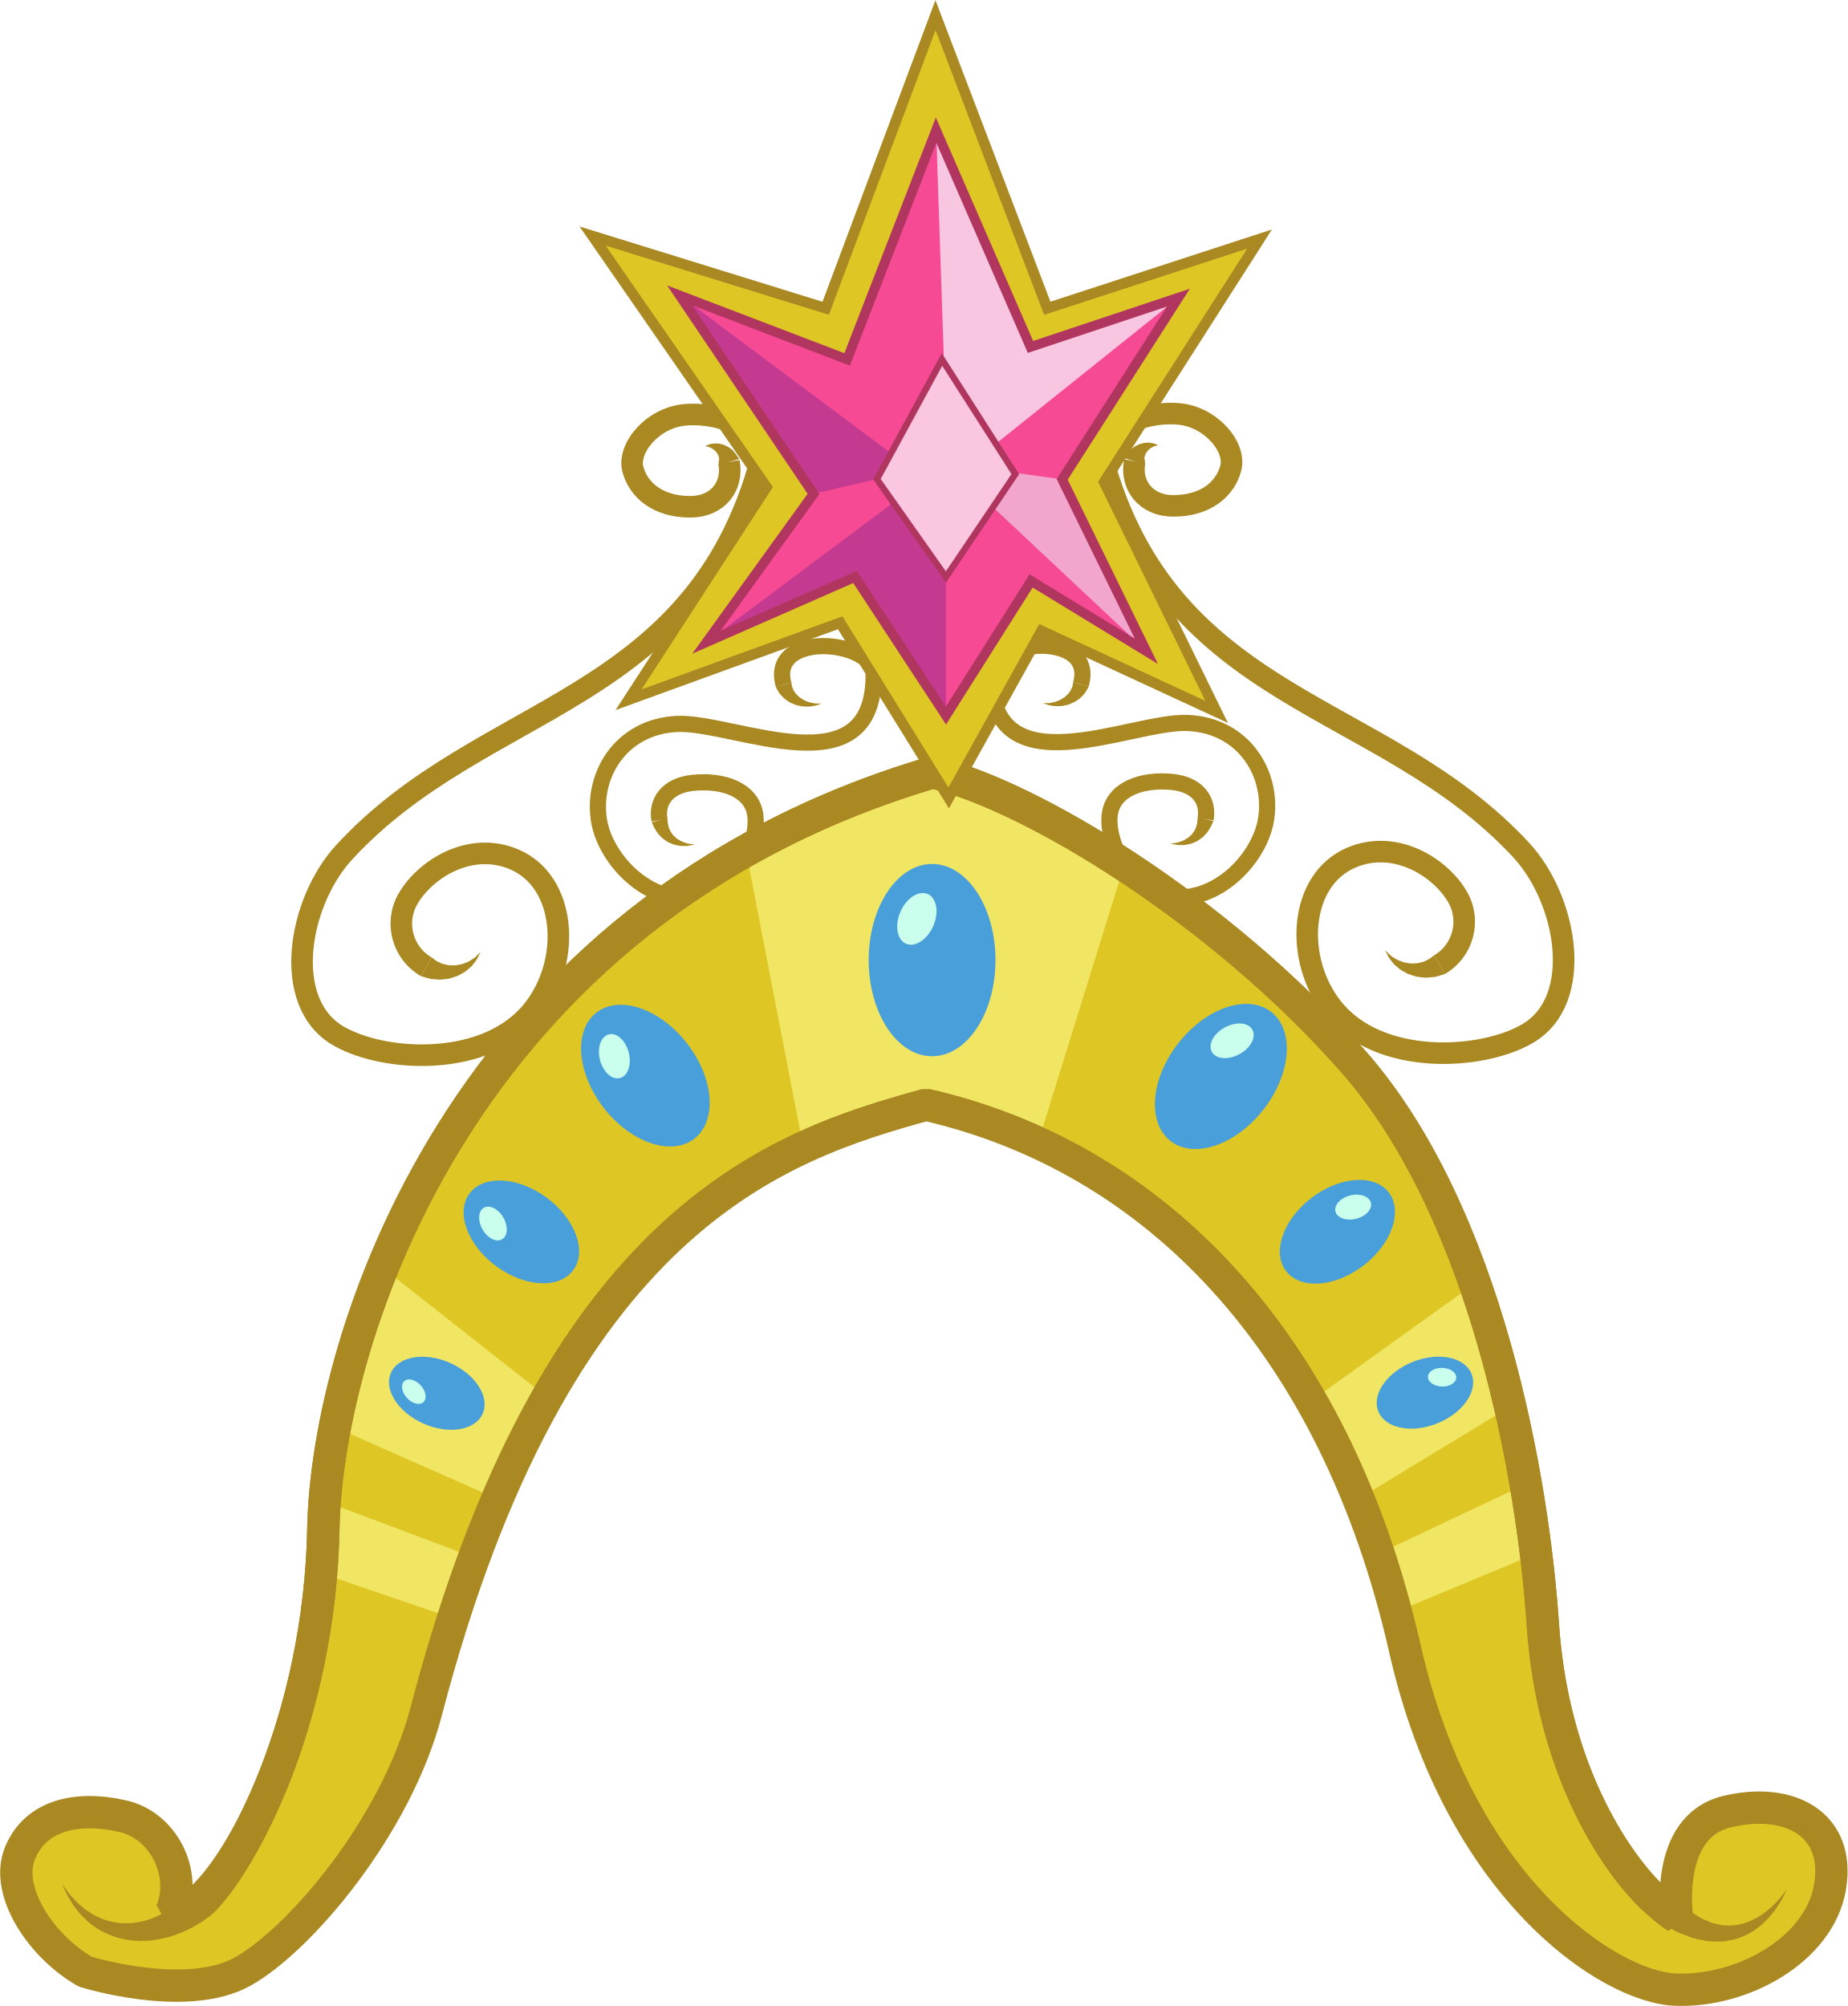
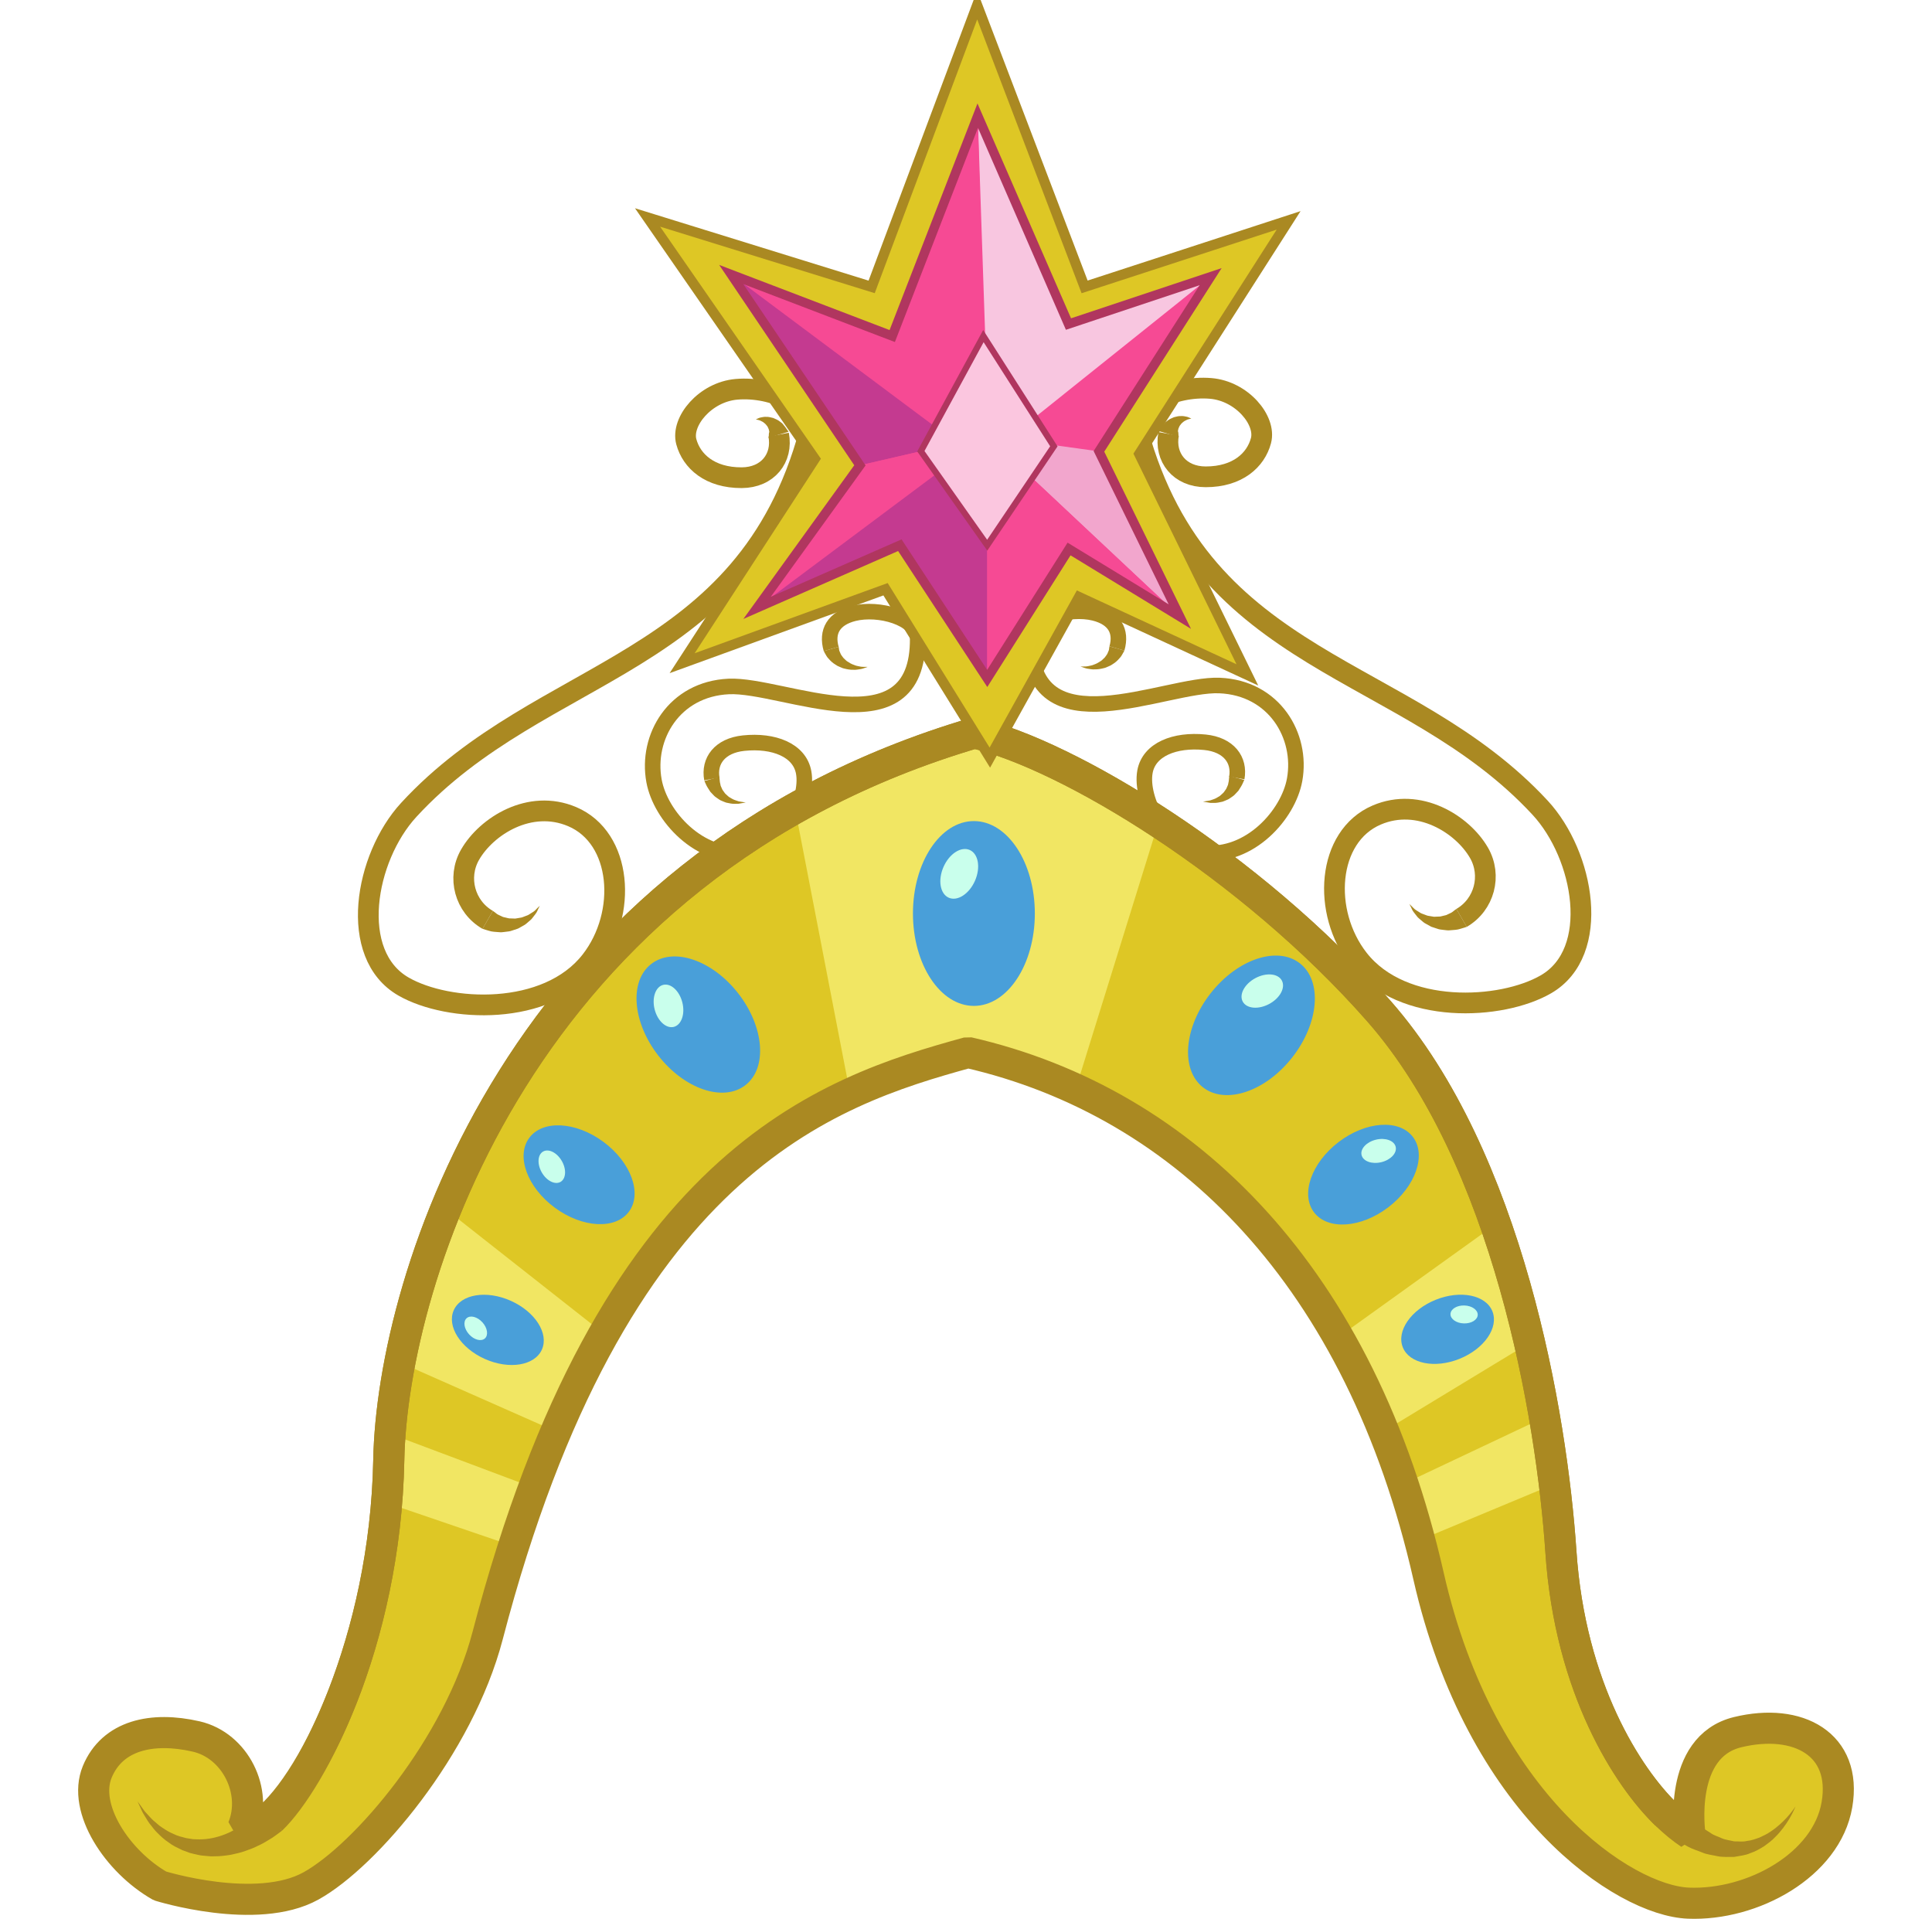
- <svg xmlns="http://www.w3.org/2000/svg" xmlns:xlink="http://www.w3.org/1999/xlink" width="171.359" height="186.075" id="svg3572" version="1.1">
+ <svg xmlns="http://www.w3.org/2000/svg" xmlns:xlink="http://www.w3.org/1999/xlink" width="186.44" height="185.155" id="svg3572" version="1.1">
  <defs id="defs3574">
    <clipPath id="SVGID_14_">
      <use height="1052.362" width="744.094" y="0" x="0" style="overflow:visible" xlink:href="#SVGID_13_" overflow="visible" id="use416" />
    </clipPath>
  </defs>
-   <g id="layer1" transform="translate(-465.7333,-207.444)">
+   <g id="layer1" transform="translate(-458.2085,-208.3562)">
    <g transform="translate(61.04293,199.2878)" id="g350">
      <g id="g352">
        <g id="g354">
          <g id="g356">
            <g id="g358">
              <path style="fill:#aa8922" d="m 508.978,50.661 c 0,0 0.124,-0.178 0.311,-0.443 0.071,-0.098 0.15,-0.2 0.236,-0.298 0.084,-0.11 0.183,-0.162 0.279,-0.241 0.184,-0.157 0.425,-0.254 0.641,-0.349 0.237,-0.061 0.455,-0.123 0.671,-0.113 0.207,-0.018 0.397,0.029 0.548,0.059 0.15,0.026 0.267,0.1 0.346,0.127 0.076,0.034 0.12,0.054 0.12,0.054 0,0 -0.048,0.011 -0.131,0.031 -0.081,0.027 -0.195,0.034 -0.317,0.1 -0.123,0.063 -0.258,0.12 -0.374,0.232 -0.125,0.085 -0.217,0.229 -0.304,0.339 -0.064,0.143 -0.131,0.256 -0.143,0.387 -0.006,0.059 -0.037,0.119 -0.015,0.157 0.01,0.034 0.019,0.065 0.027,0.095 0.007,0.004 0.008,0.077 0.011,0.14 0.002,0.059 0.005,0.11 0.006,0.153 0.004,0.085 0.006,0.133 0.006,0.133 l -1.918,-0.563 z" id="path360" />
            </g>
            <path style="fill:none;stroke:#aa8922;stroke-width:2;stroke-miterlimit:10" stroke-miterlimit="10" d="m 538.206,97.642 c 2.201,-1.274 2.952,-4.091 1.678,-6.292 -1.592,-2.75 -5.784,-5.386 -9.867,-3.636 -4.824,2.067 -5.312,9.378 -1.75,13.917 4.25,5.417 13.785,4.905 18.083,2.417 5.372,-3.11 3.694,-12.45 -0.567,-17.046 C 532.85,73.05 513.267,73.55 506.963,50.708 c -0.672,-2.436 3.417,-4.462 7.033,-4.16 3.021,0.252 5.374,3.087 4.854,5.041 -0.5,1.878 -2.25,3.49 -5.333,3.49 -2.498,0 -4,-1.862 -3.58,-4.137" id="path362" />
            <g id="g364">
              <path style="fill:#aa8922" d="m 533.174,96.3 c 0,0 0.065,0.064 0.181,0.176 0.121,0.099 0.261,0.301 0.492,0.436 0.107,0.067 0.225,0.141 0.35,0.218 0.108,0.085 0.275,0.121 0.416,0.182 0.15,0.051 0.288,0.127 0.456,0.14 l 0.473,0.078 0.471,-0.018 c 0.149,0.011 0.296,-0.048 0.433,-0.076 0.136,-0.041 0.268,-0.042 0.381,-0.114 0.111,-0.053 0.218,-0.103 0.315,-0.149 0.194,-0.08 0.317,-0.229 0.417,-0.288 0.094,-0.069 0.148,-0.109 0.148,-0.109 l 1.002,1.73 c 0,0 -0.111,0.035 -0.305,0.095 -0.197,0.046 -0.456,0.168 -0.796,0.192 -0.167,0.014 -0.347,0.029 -0.537,0.044 -0.187,0.028 -0.388,-0.021 -0.589,-0.036 -0.201,-0.029 -0.406,-0.033 -0.605,-0.112 -0.195,-0.064 -0.395,-0.129 -0.593,-0.195 -0.18,-0.1 -0.359,-0.199 -0.536,-0.297 -0.18,-0.084 -0.32,-0.23 -0.464,-0.347 -0.138,-0.128 -0.284,-0.218 -0.386,-0.367 -0.104,-0.133 -0.201,-0.259 -0.293,-0.375 -0.18,-0.221 -0.236,-0.446 -0.32,-0.584 -0.071,-0.141 -0.111,-0.224 -0.111,-0.224 z" id="path366" />
            </g>
          </g>
          <g id="g368">
            <g id="g370">
              <path style="fill:#aa8922" d="m 517.24,84.329 c 0,0 -0.029,0.063 -0.081,0.174 -0.063,0.123 -0.09,0.238 -0.256,0.502 -0.073,0.116 -0.153,0.241 -0.237,0.373 -0.097,0.112 -0.204,0.219 -0.312,0.331 -0.1,0.118 -0.236,0.207 -0.368,0.298 -0.133,0.09 -0.259,0.189 -0.412,0.243 -0.147,0.062 -0.289,0.129 -0.433,0.176 -0.148,0.03 -0.293,0.06 -0.434,0.088 -0.275,0.054 -0.54,0.018 -0.752,0.027 -0.43,-0.067 -0.697,-0.125 -0.697,-0.125 0,0 0.285,-0.037 0.68,-0.109 0.189,-0.078 0.42,-0.121 0.629,-0.247 0.102,-0.061 0.207,-0.123 0.313,-0.187 0.097,-0.075 0.183,-0.166 0.272,-0.244 0.096,-0.071 0.156,-0.18 0.225,-0.271 0.066,-0.093 0.135,-0.177 0.17,-0.283 0.043,-0.096 0.083,-0.188 0.121,-0.275 0.017,-0.082 0.031,-0.159 0.047,-0.23 0.016,-0.062 0.032,-0.124 0.037,-0.222 0.008,-0.084 0.016,-0.158 0.021,-0.219 0.012,-0.122 0.018,-0.191 0.018,-0.191 l 1.449,0.391 z" id="path372" />
            </g>
            <path style="fill:none;stroke:#aa8922;stroke-width:1.5;stroke-miterlimit:10" stroke-miterlimit="10" d="m 504.95,71.64 c 0.48,-1.684 -0.25,-2.944 -2.193,-3.423 -2.432,-0.598 -6.145,0.482 -6.157,2.417 -0.068,11 12.965,4.361 18.25,4.583 5.285,0.222 8.01,4.858 7.25,9.083 -0.608,3.38 -4.317,7.539 -8.833,7.083 -3.613,-0.364 -6.098,-5.14 -5.611,-7.844 0.389,-2.163 2.893,-3.138 5.783,-2.848 2.311,0.233 3.389,1.711 3.078,3.442" id="path374" />
            <g id="g376">
              <path style="fill:#aa8922" d="m 501.437,73.385 c 0,0 0.068,-0.001 0.188,-0.003 0.119,-0.009 0.295,0.01 0.493,-0.025 0.196,-0.052 0.411,-0.059 0.634,-0.167 0.227,-0.073 0.441,-0.202 0.64,-0.336 0.104,-0.056 0.18,-0.159 0.267,-0.23 0.086,-0.073 0.162,-0.152 0.215,-0.245 0.133,-0.161 0.208,-0.33 0.257,-0.475 0.075,-0.131 0.055,-0.269 0.078,-0.345 0.014,-0.08 0.021,-0.125 0.021,-0.125 l 1.442,0.411 c 0,0 -0.044,0.08 -0.12,0.219 -0.088,0.131 -0.166,0.344 -0.358,0.525 -0.168,0.2 -0.381,0.403 -0.646,0.562 -0.121,0.094 -0.262,0.163 -0.408,0.22 -0.146,0.055 -0.279,0.137 -0.434,0.164 -0.3,0.078 -0.593,0.13 -0.871,0.122 -0.27,0.029 -0.537,-0.045 -0.742,-0.067 -0.206,-0.037 -0.36,-0.112 -0.477,-0.145 -0.115,-0.038 -0.179,-0.06 -0.179,-0.06 z" id="path378" />
            </g>
          </g>
        </g>
        <g id="g380">
          <g id="g382">
            <g id="g384">
              <path style="fill:#aa8922" d="m 471.347,51.299 c 0,0 0.002,-0.048 0.005,-0.133 0.001,-0.042 0.003,-0.094 0.006,-0.153 0.002,-0.063 0.004,-0.135 0.01,-0.14 0.008,-0.029 0.018,-0.061 0.027,-0.095 0.023,-0.039 -0.009,-0.098 -0.015,-0.157 -0.013,-0.132 -0.08,-0.244 -0.145,-0.387 -0.087,-0.109 -0.18,-0.253 -0.305,-0.337 -0.116,-0.112 -0.251,-0.169 -0.375,-0.231 -0.123,-0.065 -0.236,-0.071 -0.318,-0.099 -0.083,-0.02 -0.131,-0.031 -0.131,-0.031 0,0 0.044,-0.02 0.121,-0.054 0.078,-0.028 0.194,-0.101 0.345,-0.128 0.15,-0.03 0.34,-0.078 0.547,-0.061 0.215,-0.01 0.434,0.051 0.672,0.111 0.216,0.094 0.457,0.19 0.642,0.346 0.097,0.079 0.196,0.131 0.28,0.24 0.086,0.098 0.166,0.2 0.237,0.297 0.188,0.266 0.313,0.442 0.313,0.442 l -1.916,0.57 z" id="path386" />
            </g>
            <path style="fill:none;stroke:#aa8922;stroke-width:2;stroke-miterlimit:10" stroke-miterlimit="10" d="m 444.229,97.83 c -2.206,-1.265 -2.968,-4.079 -1.704,-6.285 1.582,-2.757 5.763,-5.41 9.853,-3.677 4.832,2.047 5.35,9.356 1.808,13.909 -4.228,5.434 -13.765,4.962 -18.073,2.491 -5.386,-3.088 -3.746,-12.435 0.496,-17.049 12.875,-14.004 32.461,-13.585 38.669,-36.453 0.662,-2.438 -3.436,-4.448 -7.05,-4.131 -3.019,0.265 -5.36,3.11 -4.832,5.061 0.508,1.876 2.264,3.48 5.347,3.468 2.497,-0.01 3.992,-1.879 3.563,-4.151" id="path388" />
            <g id="g390">
              <path style="fill:#aa8922" d="m 449.256,96.467 c 0,0 -0.04,0.083 -0.109,0.227 -0.083,0.139 -0.14,0.363 -0.318,0.585 -0.09,0.116 -0.188,0.242 -0.291,0.375 -0.101,0.149 -0.247,0.24 -0.384,0.369 -0.143,0.117 -0.283,0.264 -0.462,0.349 -0.177,0.099 -0.356,0.199 -0.536,0.299 -0.198,0.066 -0.396,0.132 -0.592,0.197 -0.198,0.08 -0.404,0.084 -0.605,0.114 -0.201,0.017 -0.403,0.066 -0.589,0.039 -0.19,-0.015 -0.371,-0.029 -0.537,-0.042 -0.34,-0.023 -0.599,-0.144 -0.797,-0.189 -0.194,-0.06 -0.305,-0.094 -0.305,-0.094 l 0.995,-1.734 c 0,0 0.054,0.039 0.148,0.108 0.1,0.058 0.224,0.207 0.418,0.286 0.098,0.046 0.204,0.096 0.316,0.148 0.113,0.07 0.246,0.071 0.381,0.112 0.136,0.027 0.284,0.086 0.433,0.074 l 0.471,0.016 0.473,-0.081 c 0.167,-0.013 0.306,-0.09 0.455,-0.141 0.141,-0.062 0.308,-0.098 0.416,-0.184 0.124,-0.078 0.241,-0.152 0.349,-0.22 0.231,-0.135 0.369,-0.337 0.491,-0.438 0.113,-0.11 0.179,-0.175 0.179,-0.175 z" id="path392" />
            </g>
          </g>
          <g id="g394">
            <g id="g396">
              <path style="fill:#aa8922" d="m 466.586,84.032 c 0,0 0.007,0.069 0.019,0.191 0.006,0.061 0.013,0.134 0.021,0.219 0.006,0.099 0.022,0.16 0.039,0.222 0.015,0.071 0.03,0.148 0.047,0.23 0.039,0.087 0.08,0.179 0.122,0.274 0.036,0.106 0.105,0.189 0.172,0.282 0.068,0.092 0.13,0.2 0.226,0.271 0.089,0.078 0.176,0.168 0.273,0.244 0.107,0.063 0.212,0.125 0.314,0.185 0.209,0.125 0.439,0.167 0.63,0.244 0.395,0.07 0.679,0.106 0.679,0.106 0,0 -0.267,0.058 -0.696,0.127 -0.212,-0.009 -0.476,0.029 -0.752,-0.024 -0.141,-0.028 -0.286,-0.057 -0.434,-0.086 -0.144,-0.046 -0.286,-0.113 -0.434,-0.174 -0.154,-0.053 -0.28,-0.151 -0.413,-0.241 -0.132,-0.09 -0.269,-0.18 -0.369,-0.296 -0.108,-0.111 -0.215,-0.218 -0.313,-0.33 -0.085,-0.132 -0.166,-0.257 -0.239,-0.372 -0.167,-0.263 -0.193,-0.378 -0.258,-0.501 -0.052,-0.11 -0.081,-0.174 -0.081,-0.174 l 1.447,-0.397 z" id="path398" />
            </g>
            <path style="fill:none;stroke:#aa8922;stroke-width:1.5;stroke-miterlimit:10" stroke-miterlimit="10" d="m 477.377,71.69 c -0.488,-1.682 0.237,-2.945 2.179,-3.432 2.428,-0.608 6.146,0.457 6.167,2.391 0.114,11 -12.947,4.415 -18.231,4.659 -5.284,0.245 -7.989,4.891 -7.212,9.113 0.623,3.377 4.348,7.521 8.862,7.047 3.611,-0.379 6.076,-5.166 5.578,-7.868 -0.397,-2.161 -2.904,-3.126 -5.794,-2.824 -2.31,0.243 -3.381,1.725 -3.063,3.455" id="path400" />
            <g id="g402">
              <path style="fill:#aa8922" d="m 480.898,73.421 c 0,0 -0.065,0.022 -0.178,0.061 -0.116,0.032 -0.27,0.108 -0.476,0.146 -0.206,0.022 -0.472,0.097 -0.742,0.07 -0.278,0.009 -0.572,-0.042 -0.872,-0.119 -0.154,-0.026 -0.289,-0.107 -0.435,-0.162 -0.147,-0.056 -0.287,-0.125 -0.408,-0.218 -0.266,-0.158 -0.48,-0.359 -0.649,-0.559 -0.193,-0.181 -0.272,-0.394 -0.36,-0.524 -0.077,-0.139 -0.121,-0.218 -0.121,-0.218 l 1.44,-0.418 c 0,0 0.008,0.045 0.022,0.125 0.024,0.076 0.004,0.214 0.08,0.345 0.049,0.145 0.125,0.313 0.259,0.474 0.054,0.092 0.129,0.17 0.216,0.244 0.087,0.071 0.162,0.173 0.267,0.229 0.199,0.134 0.414,0.262 0.642,0.333 0.223,0.107 0.437,0.114 0.634,0.165 0.198,0.034 0.375,0.014 0.493,0.022 0.12,0.003 0.188,0.004 0.188,0.004 z" id="path404" />
            </g>
          </g>
        </g>
      </g>
      <g id="g406">
        <path style="fill:#dec725" d="m 560.245,186.026 c -0.731,-0.486 -1.503,-1.11 -2.313,-1.896 -3.656,-3.545 -9.25,-12.125 -10.135,-25.3 -0.886,-13.175 -5.115,-38.033 -17.569,-52.198 -12.454,-14.165 -30.046,-24.752 -39.015,-26.836 -43.906,12.959 -56.197,52.668 -56.53,70.168 -0.333,17.5 -7.584,31.999 -12.368,35.156 -0.716,0.473 -1.716,0.342 -1.716,0.342 1.46,-3.541 -0.732,-7.968 -4.5,-8.833 -4.25,-0.976 -8.091,-0.124 -9.551,3.417 -1.459,3.541 1.968,8.667 6.051,11 0,0 9.333,2.916 14.583,0 5.25,-2.916 14.238,-13.418 17.046,-24.166 11.954,-45.75 32.704,-52.5 46.359,-56.25 21.095,4.833 37.929,21.833 44.429,50.5 5.024,22.161 18.896,31.332 25.082,31.582 6.188,0.25 13.334,-3.667 14.334,-9.5 1,-5.833 -3.75,-8.417 -9.584,-7 -5.831,1.417 -4.603,9.814 -4.603,9.814 z" id="path408" />
        <g id="g410">
          <defs id="defs412">
            <path id="SVGID_13_" d="m 560.245,186.026 c -0.731,-0.486 -1.503,-1.11 -2.313,-1.896 -3.656,-3.545 -9.25,-12.125 -10.135,-25.3 -0.886,-13.175 -5.115,-38.033 -17.569,-52.198 -12.454,-14.165 -30.046,-24.752 -39.015,-26.836 -43.906,12.959 -56.197,52.668 -56.53,70.168 -0.333,17.5 -7.584,31.999 -12.368,35.156 -0.716,0.473 -1.716,0.342 -1.716,0.342 1.46,-3.541 -0.732,-7.968 -4.5,-8.833 -4.25,-0.976 -8.091,-0.124 -9.551,3.417 -1.459,3.541 1.968,8.667 6.051,11 0,0 9.333,2.916 14.583,0 5.25,-2.916 14.238,-13.418 17.046,-24.166 11.954,-45.75 32.704,-52.5 46.359,-56.25 21.095,4.833 37.929,21.833 44.429,50.5 5.024,22.161 18.896,31.332 25.082,31.582 6.188,0.25 13.334,-3.667 14.334,-9.5 1,-5.833 -3.75,-8.417 -9.584,-7 -5.831,1.417 -4.603,9.814 -4.603,9.814 z" />
          </defs>
          <clipPath id="clipPath3526">
            <use height="1052.362" width="744.094" y="0" x="0" style="overflow:visible" xlink:href="#SVGID_13_" overflow="visible" id="use3528" />
          </clipPath>
-           <polygon style="fill:#f1e663" clip-path="url(#SVGID_14_)" points="546.433,137.631 547.683,145.131 529.683,153.631 530.683,159.131 551.683,150.381 545.683,122.631 526.044,96.3 504.95,81.131 477.377,79.734 457.433,92.881 438.683,119.433 430.433,148.881 431.683,153.131 449.256,159.131 450.683,153.381 432.707,146.631 435.75,140.534 452.933,148.131 457.183,139.131 440.18,125.748 449.256,102.631 472.937,82.173 480.081,119.131 500.433,115.881 509.937,85.285 534.183,108.131 543.683,125.631 524.183,139.631 528.308,148.631 " id="polygon418" />
+           <polygon style="fill:#f1e663" clip-path="url(#SVGID_14_)" points="457.433,92.881 438.683,119.433 430.433,148.881 431.683,153.131 449.256,159.131 450.683,153.381 432.707,146.631 435.75,140.534 452.933,148.131 457.183,139.131 440.18,125.748 449.256,102.631 472.937,82.173 480.081,119.131 500.433,115.881 509.937,85.285 534.183,108.131 543.683,125.631 524.183,139.631 528.308,148.631 546.433,137.631 547.683,145.131 529.683,153.631 530.683,159.131 551.683,150.381 545.683,122.631 526.044,96.3 504.95,81.131 477.377,79.734 " id="polygon418" />
        </g>
        <g id="g420">
          <g id="g422">
            <path style="fill:#aa8922" d="m 558.915,182.998 c 0,0 0.164,0.173 0.448,0.477 0.143,0.151 0.315,0.335 0.515,0.547 0.197,0.209 0.426,0.471 0.653,0.64 0.234,0.201 0.488,0.418 0.757,0.648 0.275,0.23 0.615,0.4 0.946,0.625 0.33,0.251 0.71,0.33 1.086,0.515 0.38,0.169 0.782,0.194 1.192,0.3 0.402,-0.015 0.834,0.068 1.236,-0.041 0.42,-0.039 0.811,-0.185 1.201,-0.323 0.368,-0.175 0.746,-0.34 1.061,-0.57 0.33,-0.209 0.621,-0.442 0.881,-0.673 0.52,-0.461 0.91,-0.906 1.16,-1.233 0.258,-0.324 0.381,-0.528 0.381,-0.528 0,0 -0.08,0.225 -0.271,0.597 -0.185,0.376 -0.484,0.898 -0.925,1.482 -0.221,0.292 -0.477,0.598 -0.786,0.895 -0.289,0.315 -0.664,0.583 -1.048,0.865 -0.409,0.25 -0.841,0.512 -1.339,0.668 -0.479,0.224 -1.016,0.252 -1.549,0.361 -0.523,-0.011 -1.088,0.04 -1.599,-0.067 -0.503,-0.117 -1.055,-0.161 -1.496,-0.366 -0.456,-0.183 -0.924,-0.323 -1.329,-0.538 -0.403,-0.227 -0.785,-0.441 -1.139,-0.639 -0.379,-0.203 -0.621,-0.395 -0.859,-0.562 -0.236,-0.168 -0.441,-0.314 -0.611,-0.435 -0.338,-0.241 -0.531,-0.379 -0.531,-0.379 l 1.965,-2.266 z" id="path424" />
          </g>
          <path style="fill:none;stroke:#aa8922;stroke-width:3;stroke-miterlimit:10" stroke-miterlimit="10" d="m 423.35,184.631 c 3.833,-3.667 11,-17.167 11.333,-34.667 0.333,-17.5 12.625,-57.208 56.53,-70.168 8.969,2.084 26.561,12.671 39.015,26.836 12.454,14.165 16.684,39.023 17.569,52.198 0.885,13.175 6.479,21.754 10.135,25.3" id="path426" />
          <g id="g428">
            <path style="fill:#aa8922" d="m 410.433,182.881 c 0,0 0.142,0.197 0.389,0.542 0.13,0.166 0.258,0.397 0.467,0.602 0.202,0.21 0.405,0.462 0.663,0.701 0.281,0.218 0.539,0.5 0.883,0.706 0.331,0.222 0.681,0.442 1.077,0.601 0.373,0.199 0.808,0.289 1.221,0.402 l 0.644,0.102 c 0.217,0.019 0.437,0.013 0.652,0.021 1.75,-0.004 3.355,-0.792 4.354,-1.568 0.261,-0.18 0.478,-0.376 0.667,-0.553 0.194,-0.168 0.354,-0.322 0.474,-0.465 0.248,-0.27 0.39,-0.424 0.39,-0.424 l 2.073,2.168 c 0,0 -0.222,0.163 -0.61,0.449 -0.188,0.147 -0.434,0.306 -0.724,0.473 -0.284,0.175 -0.606,0.365 -0.983,0.532 -0.362,0.188 -0.776,0.349 -1.219,0.5 -0.434,0.166 -0.926,0.265 -1.417,0.375 -0.505,0.079 -1.022,0.152 -1.558,0.145 -0.264,0.017 -0.532,-0.001 -0.801,-0.032 -0.267,-0.03 -0.534,-0.036 -0.796,-0.107 -0.262,-0.061 -0.525,-0.109 -0.779,-0.183 l -0.742,-0.272 c -0.467,-0.227 -0.935,-0.434 -1.317,-0.739 -0.408,-0.267 -0.747,-0.585 -1.055,-0.895 -0.322,-0.292 -0.543,-0.646 -0.786,-0.928 -0.221,-0.302 -0.384,-0.61 -0.544,-0.861 -0.168,-0.25 -0.248,-0.496 -0.344,-0.686 -0.178,-0.385 -0.279,-0.606 -0.279,-0.606 z" id="path430" />
          </g>
        </g>
        <path style="fill:none;stroke:#aa8922;stroke-width:3;stroke-linejoin:bevel;stroke-miterlimit:10" stroke-miterlimit="10" d="m 560.245,186.026 c -0.731,-0.486 -1.503,-1.11 -2.313,-1.896 -3.656,-3.545 -9.25,-12.125 -10.135,-25.3 -0.886,-13.175 -5.115,-38.033 -17.569,-52.198 -12.454,-14.165 -30.046,-24.752 -39.015,-26.836 -43.906,12.959 -56.197,52.668 -56.53,70.168 -0.333,17.5 -7.584,31.999 -12.368,35.156 -0.716,0.473 -1.716,0.342 -1.716,0.342 1.46,-3.541 -0.732,-7.968 -4.5,-8.833 -4.25,-0.976 -8.091,-0.124 -9.551,3.417 -1.459,3.541 1.968,8.667 6.051,11 0,0 9.333,2.916 14.583,0 5.25,-2.916 14.238,-13.418 17.046,-24.166 11.954,-45.75 32.704,-52.5 46.359,-56.25 21.095,4.833 37.929,21.833 44.429,50.5 5.024,22.161 18.896,31.332 25.082,31.582 6.188,0.25 13.334,-3.667 14.334,-9.5 1,-5.833 -3.75,-8.417 -9.584,-7 -5.831,1.417 -4.603,9.814 -4.603,9.814 z" id="path432" />
      </g>
      <g id="g434">
        <g id="g436">
          <ellipse style="fill:#499fd9" d="m 522.936,108.012 c 0,4.194 -2.242,7.593 -5.008,7.593 -2.766,0 -5.008,-3.4 -5.008,-7.593 0,-4.194 2.242,-7.593 5.008,-7.593 2.766,0 5.008,3.4 5.008,7.593 z" transform="matrix(0.7879,0.6158,-0.6158,0.7879,176.3696,-296.0348)" cx="517.928" cy="108.012" rx="5.008" ry="7.593" id="ellipse438" />
          <ellipse style="fill:#c9ffec" d="m 520.414,104.701 c 0,1.184 -0.633,2.143 -1.413,2.143 -0.78,0 -1.413,-0.959 -1.413,-2.143 0,-1.184 0.633,-2.143 1.413,-2.143 0.78,0 1.413,0.959 1.413,2.143 z" transform="matrix(0.4742,0.8804,-0.8804,0.4742,365.0456,-401.878)" cx="519.001" cy="104.701" rx="1.413" ry="2.143" id="ellipse440" />
        </g>
        <g id="g442">
          <ellipse style="fill:#499fd9" d="m 532.674,122.424 c 0,3.313 -1.772,5.999 -3.957,5.999 -2.185,0 -3.957,-2.686 -3.957,-5.999 0,-3.313 1.772,-5.999 3.957,-5.999 2.185,0 3.957,2.686 3.957,5.999 z" transform="matrix(0.6074,0.7944,-0.7944,0.6074,304.8535,-371.9585)" cx="528.717" cy="122.424" rx="3.957" ry="5.999" id="ellipse444" />
          <ellipse style="fill:#c9ffec" d="m 531.313,120.106 c 0,0.935 -0.5,1.693 -1.116,1.693 -0.616,0 -1.116,-0.758 -1.116,-1.693 0,-0.935 0.5,-1.693 1.116,-1.693 0.616,0 1.116,0.758 1.116,1.693 z" transform="matrix(0.2372,0.9715,-0.9715,0.2372,521.1251,-423.4492)" cx="530.197" cy="120.106" rx="1.116" ry="1.693" id="ellipse446" />
        </g>
        <g id="g448">
          <ellipse style="fill:#499fd9" d="m 539.936,137.344 c 0,2.573 -1.375,4.659 -3.072,4.659 -1.697,0 -3.072,-2.086 -3.072,-4.659 0,-2.573 1.375,-4.659 3.072,-4.659 1.697,0 3.072,2.086 3.072,4.659 z" transform="matrix(0.3733,0.9277,-0.9277,0.3733,463.8633,-411.9802)" cx="536.864" cy="137.344" rx="3.072" ry="4.659" id="ellipse450" />
          <ellipse style="fill:#c9ffec" d="m 539.318,135.915 c 0,0.726 -0.388,1.315 -0.866,1.315 -0.478,0 -0.866,-0.589 -0.866,-1.315 0,-0.726 0.388,-1.315 0.866,-1.315 0.478,0 0.866,0.589 0.866,1.315 z" transform="matrix(-0.031,0.9995,-0.9995,-0.031,690.9922,-398.0646)" cx="538.452" cy="135.915" rx="0.866" ry="1.315" id="ellipse452" />
        </g>
        <g id="g454">
          <path style="fill:#499fd9" d="m 446.46,134.589 c 2.349,1.05 3.692,3.158 2.998,4.707 -0.692,1.55 -3.155,1.953 -5.507,0.903 -2.348,-1.05 -3.689,-3.158 -2.996,-4.705 0.69,-1.55 3.156,-1.956 5.505,-0.905 z" id="path456" />
          <path style="fill:#c9ffec" d="m 443.717,136.662 c 0.488,0.536 0.597,1.233 0.244,1.556 -0.356,0.321 -1.039,0.146 -1.527,-0.392 -0.486,-0.536 -0.596,-1.233 -0.241,-1.554 0.353,-0.322 1.036,-0.147 1.524,0.39 z" id="path458" />
        </g>
        <g id="g460">
          <path style="fill:#499fd9" d="m 455.394,119.249 c 2.659,1.965 3.765,4.98 2.467,6.733 -1.295,1.755 -4.498,1.582 -7.16,-0.382 -2.658,-1.964 -3.761,-4.979 -2.465,-6.729 1.292,-1.758 4.5,-1.588 7.158,0.378 z" id="path462" />
          <path style="fill:#c9ffec" d="m 451.38,121.095 c 0.466,0.807 0.41,1.711 -0.122,2.02 -0.536,0.305 -1.344,-0.103 -1.809,-0.912 -0.462,-0.807 -0.408,-1.711 0.125,-2.017 0.533,-0.307 1.342,0.101 1.806,0.909 z" id="path464" />
        </g>
        <g id="g466">
          <path style="fill:#499fd9" d="m 468.41,104.93 c 2.512,3.23 2.824,7.193 0.691,8.848 -2.129,1.659 -5.888,0.384 -8.404,-2.846 -2.512,-3.228 -2.821,-7.19 -0.691,-8.842 2.126,-1.664 5.891,-0.39 8.404,2.84 z" id="path468" />
          <path style="fill:#c9ffec" d="m 463.01,105.791 c 0.286,1.117 -0.083,2.176 -0.82,2.366 -0.74,0.185 -1.567,-0.571 -1.852,-1.691 -0.281,-1.115 0.085,-2.176 0.823,-2.362 0.737,-0.187 1.565,0.568 1.849,1.687 z" id="path470" />
        </g>
        <g id="g472">
          <ellipse style="fill:#499fd9" d="m 497.028,97.215 c 0,4.925 -2.633,8.917 -5.881,8.917 -3.248,0 -5.881,-3.992 -5.881,-8.917 0,-4.925 2.633,-8.917 5.881,-8.917 3.248,0 5.881,3.992 5.881,8.917 z" cx="491.147" cy="97.215" rx="5.881" ry="8.917" id="ellipse474" />
          <ellipse style="fill:#c9ffec" d="m 491.404,93.375 c 0,1.389 -0.743,2.515 -1.659,2.515 -0.916,0 -1.659,-1.126 -1.659,-2.515 0,-1.389 0.743,-2.515 1.659,-2.515 0.916,0 1.659,1.126 1.659,2.515 z" transform="matrix(0.9159,0.4014,-0.4014,0.9159,78.6568,-188.7162)" cx="489.745" cy="93.375" rx="1.659" ry="2.515" id="ellipse476" />
        </g>
      </g>
      <g id="Harmony_1_">
-         <polygon style="fill:#dec725;stroke:#aa8922;stroke-width:0.981;stroke-miterlimit:10" stroke-miterlimit="10" points="521.519,30.333 501.831,36.752 491.462,9.559 481.281,36.752 459.656,30.052 475.794,53.342 462.992,73.064 482.622,65.926 492.686,82.173 501.292,66.677 517.538,74.191 507.103,52.873 " id="polygon479" />
-         <polygon style="fill:#f64a94" points="513.996,35.765 500.274,40.337 491.517,20.228 483.267,41.494 467.73,35.555 480.148,53.971 470.225,67.724 484.001,61.677 492.433,74.535 500.331,62.044 511.019,68.565 503.214,52.622 " id="polygon481" />
+         <polygon style="fill:#dec725;stroke:#aa8922;stroke-width:0.981;stroke-miterlimit:10" stroke-miterlimit="10" points="501.292,66.677 517.538,74.191 507.103,52.873 521.519,30.333 501.831,36.752 491.462,9.559 481.281,36.752 459.656,30.052 475.794,53.342 462.992,73.064 482.622,65.926 492.686,82.173 " id="polygon479" />
+         <polygon style="fill:#f64a94" points="500.331,62.044 511.019,68.565 503.214,52.622 513.996,35.765 500.274,40.337 491.517,20.228 483.267,41.494 467.73,35.555 480.148,53.971 470.225,67.724 484.001,61.677 492.433,74.535 " id="polygon481" />
        <polyline style="fill:#c43a90" points="467.73,35.555 492.433,51.127 480.148,53.971   " id="polyline483" />
        <polyline style="fill:#f2a6cd" points="503.214,52.622 492.433,51.127 511.019,68.565   " id="polyline485" />
        <polyline style="fill:#f64a94" points="470.225,67.724 492.433,51.127 480.148,53.971   " id="polyline487" />
-         <polygon style="fill:#c43a90" points="492.433,74.535 492.433,51.127 470.225,67.724 484.001,61.677 " id="polygon489" />
-         <polygon style="fill:#f64a94" points="492.433,74.535 492.433,51.127 511.019,68.565 500.331,62.044 " id="polygon491" />
-         <polygon style="fill:#f8c6e0" points="491.517,20.228 492.625,52.871 513.996,35.765 500.274,40.337 " id="polygon493" />
-         <polygon style="fill:#f64a94" points="467.73,35.555 492.387,53.971 491.517,20.228 483.267,41.494 " id="polygon495" />
+         <polygon style="fill:#c43a90" points="492.433,51.127 470.225,67.724 484.001,61.677 492.433,74.535 " id="polygon489" />
+         <polygon style="fill:#f64a94" points="492.433,51.127 511.019,68.565 500.331,62.044 492.433,74.535 " id="polygon491" />
+         <polygon style="fill:#f8c6e0" points="492.625,52.871 513.996,35.765 500.274,40.337 491.517,20.228 " id="polygon493" />
+         <polygon style="fill:#f64a94" points="492.387,53.971 491.517,20.228 483.267,41.494 467.73,35.555 " id="polygon495" />
        <path style="fill:#fbc6df;stroke:#b0365f;stroke-width:0.597" id="path5689" nodetypes="ccccc" export-filename="/home/aibo/images/inkscape/stained_glass_elements_of_harmony.png" export-ydpi="200" export-xdpi="200" connector-curvature="0" d="m 492.065,41.5 -6.036,11.109 6.403,9.068 6.432,-9.541 -6.799,-10.636 z" />
-         <polygon style="fill:none;stroke:#b0365f;stroke-width:0.896;stroke-miterlimit:10" stroke-miterlimit="10" points="513.996,35.765 500.274,40.337 491.517,20.228 483.267,41.494 467.73,35.555 480.148,53.971 470.225,67.724 484.001,61.677 492.433,74.535 500.331,62.044 511.019,68.565 503.214,52.622 " id="polygon498" />
+         <polygon style="fill:none;stroke:#b0365f;stroke-width:0.896;stroke-miterlimit:10" stroke-miterlimit="10" points="500.331,62.044 511.019,68.565 503.214,52.622 513.996,35.765 500.274,40.337 491.517,20.228 483.267,41.494 467.73,35.555 480.148,53.971 470.225,67.724 484.001,61.677 492.433,74.535 " id="polygon498" />
      </g>
    </g>
  </g>
</svg>
